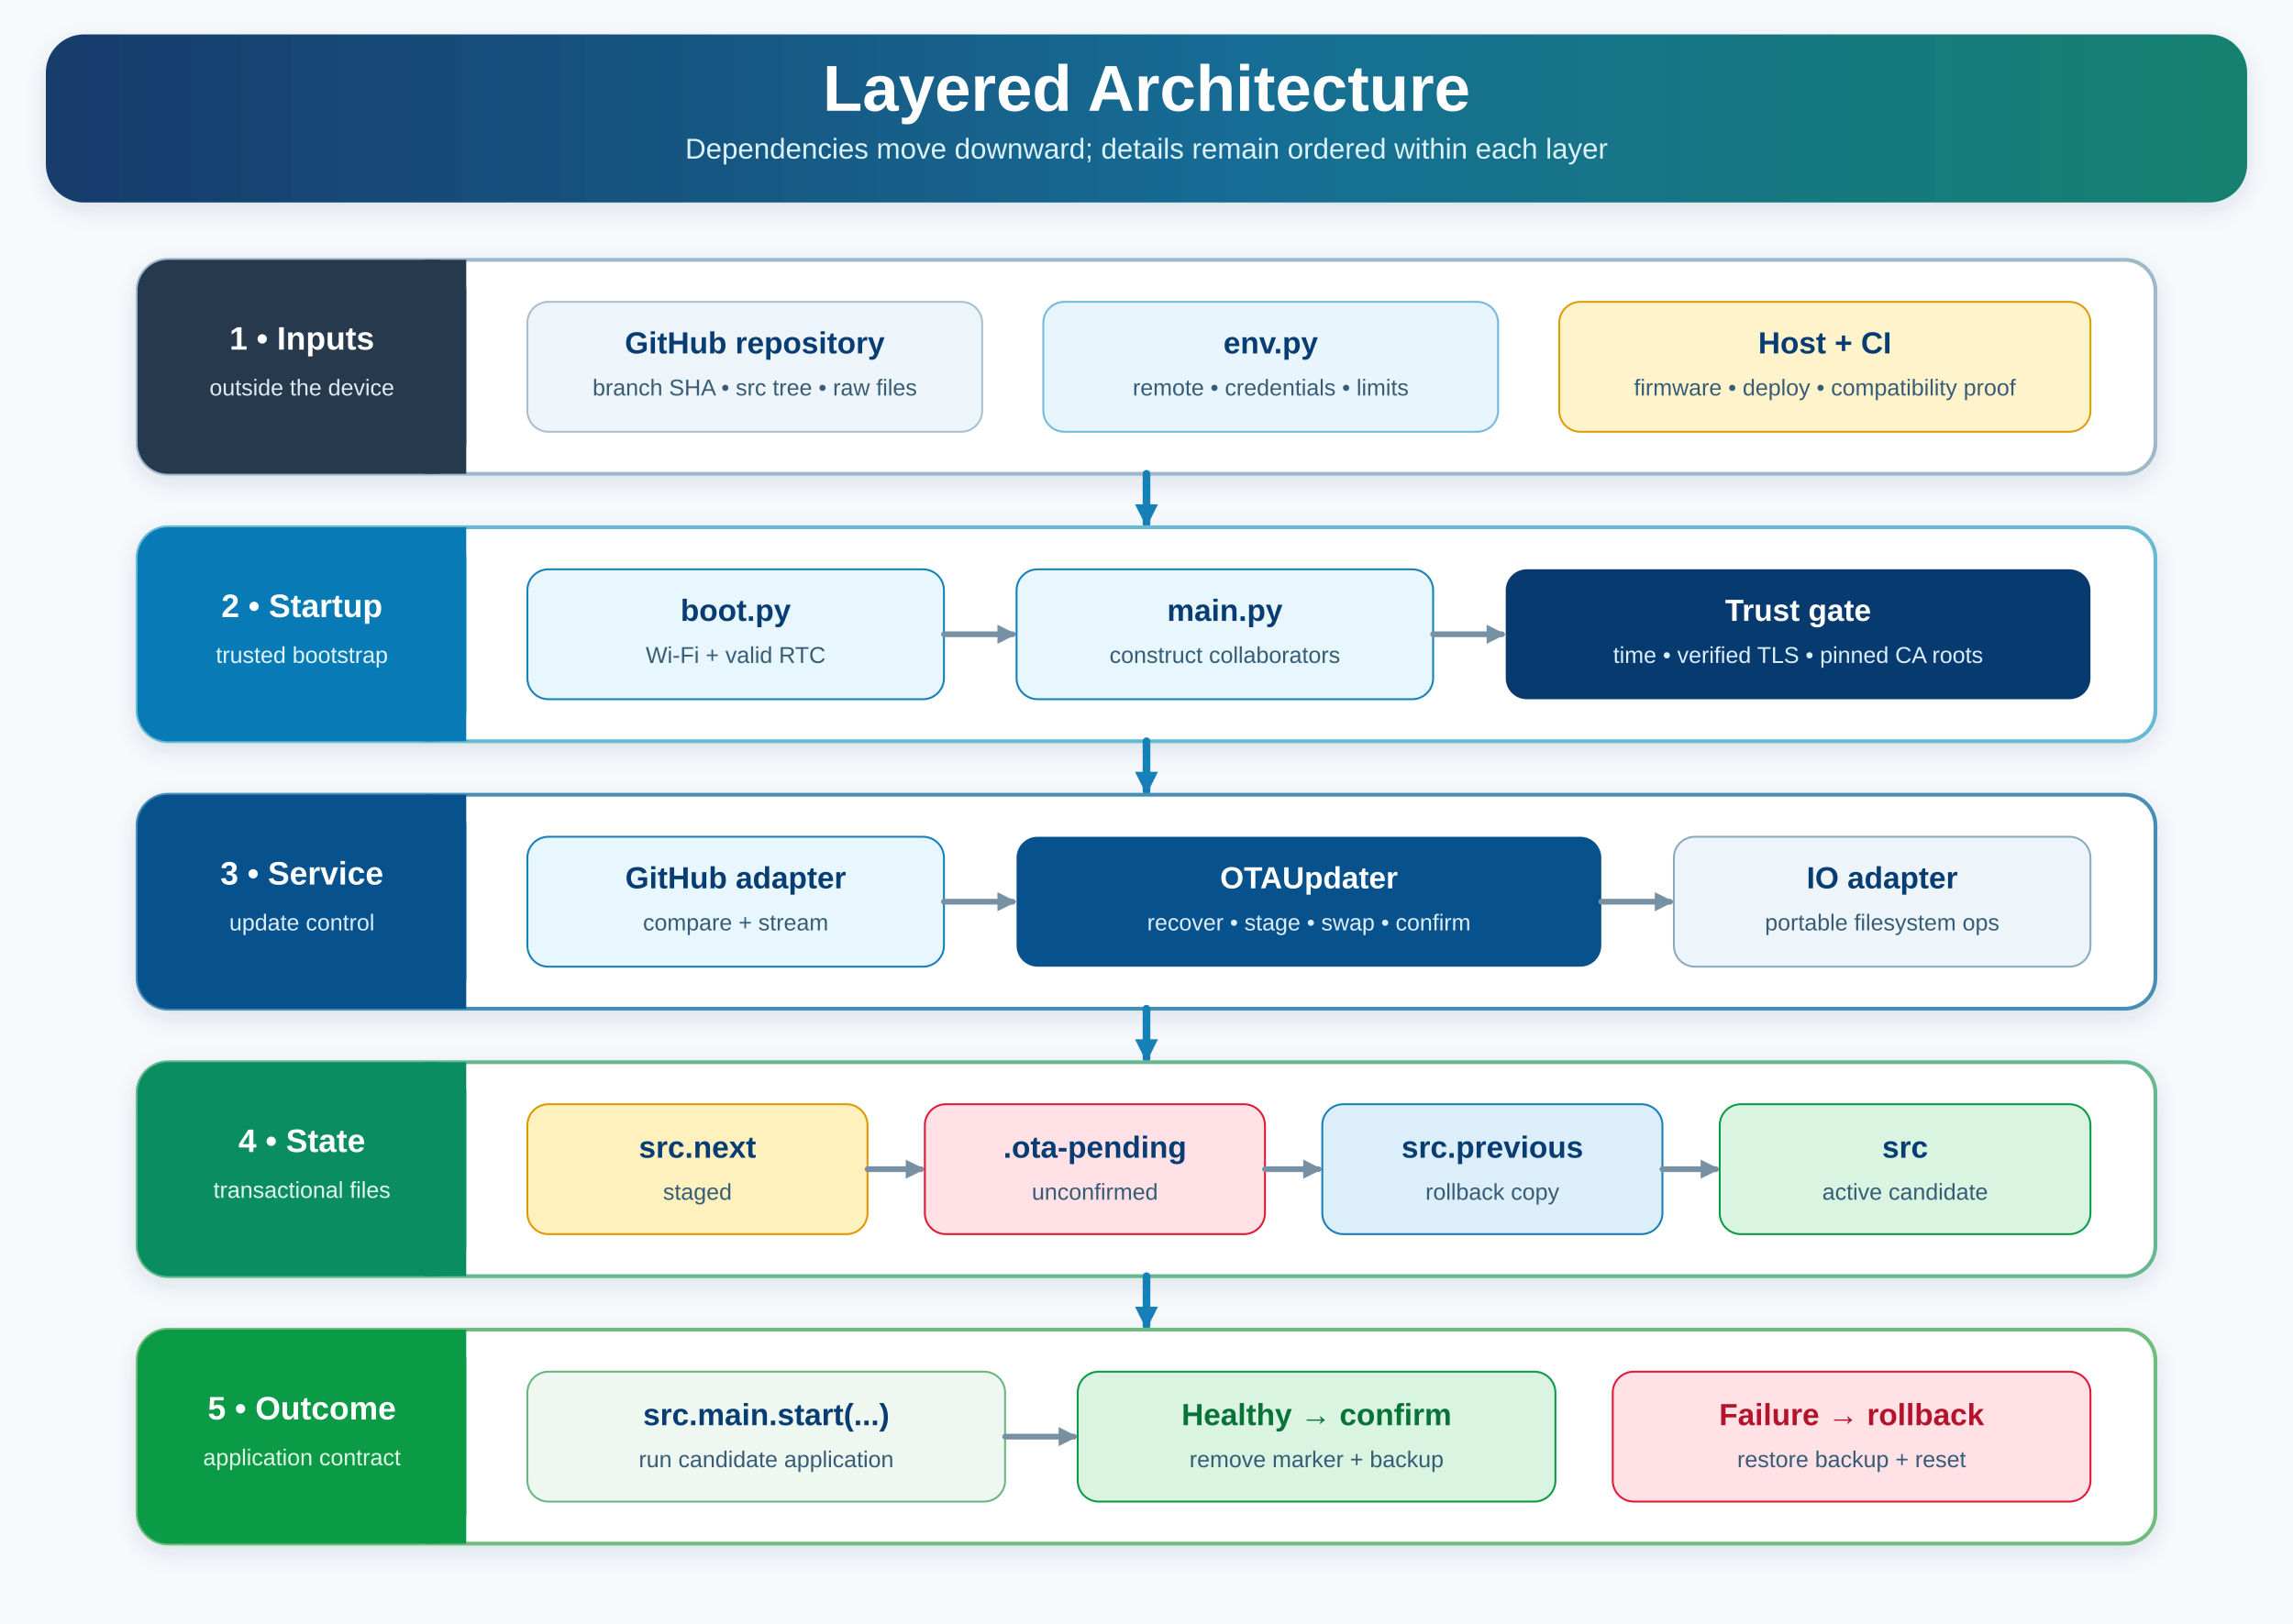
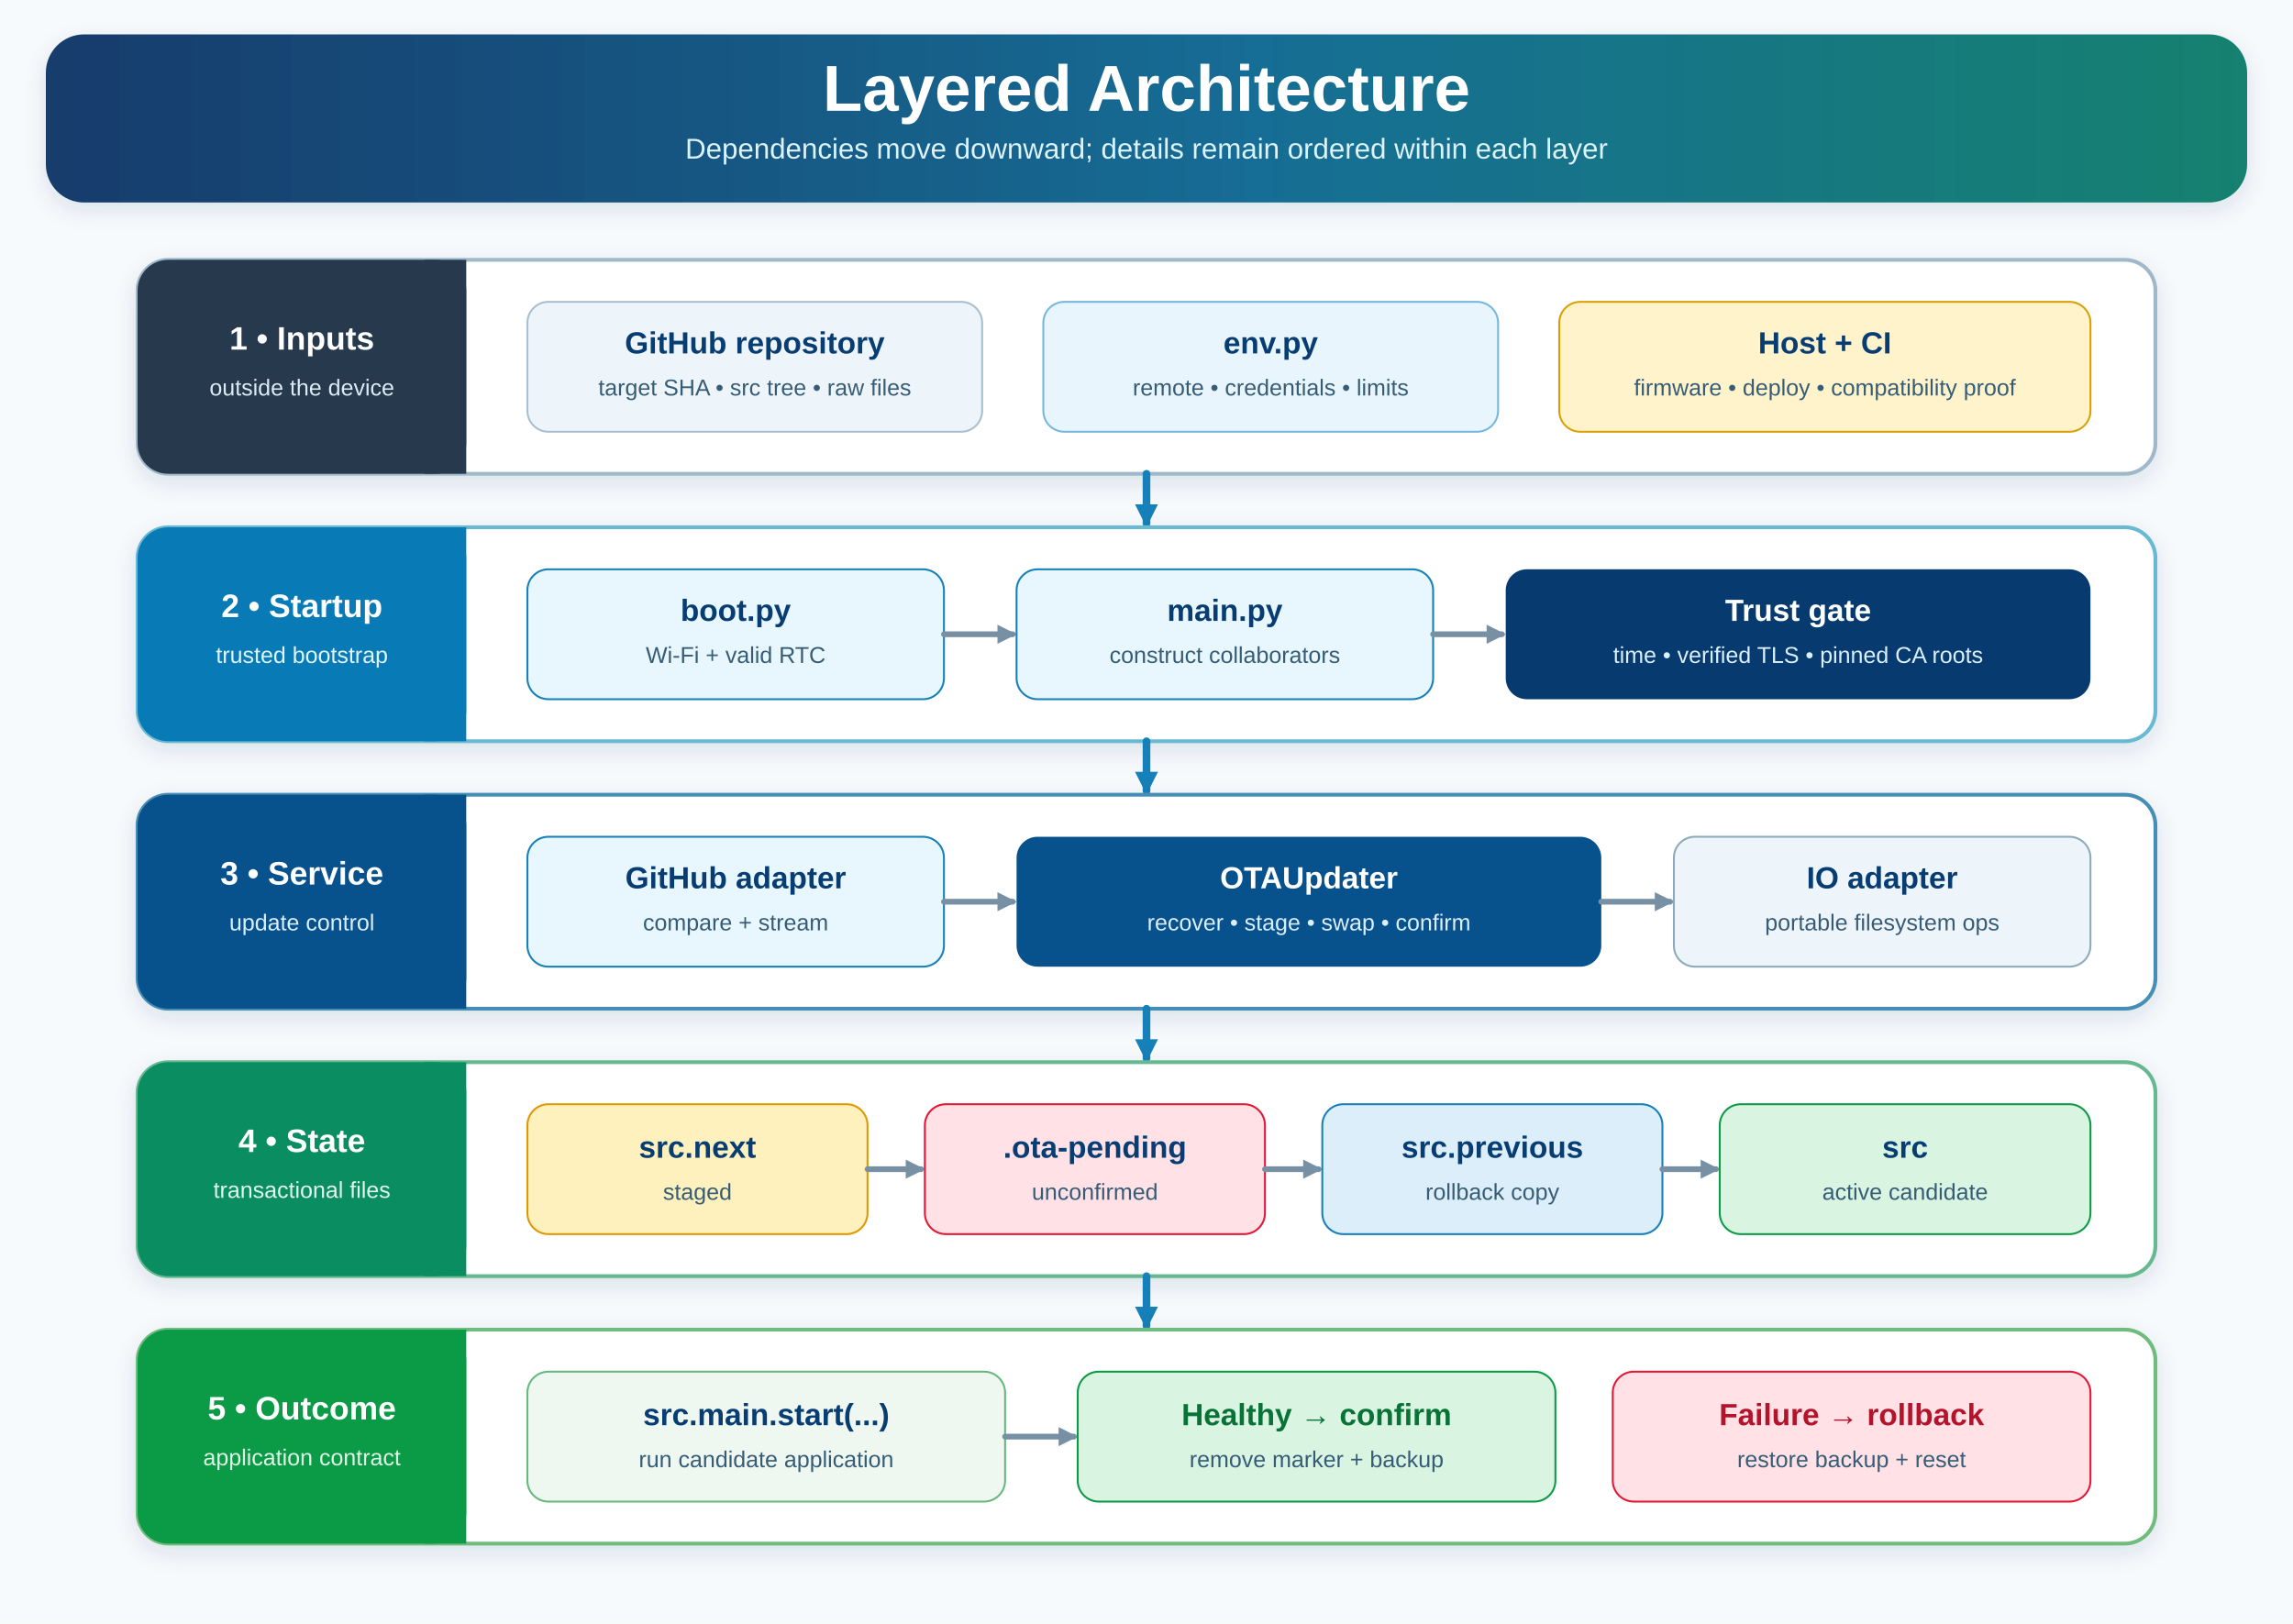
<svg xmlns="http://www.w3.org/2000/svg" width="1200" height="850" viewBox="0 0 1200 850" role="img" aria-labelledby="title desc">
  <defs>
    <linearGradient id="head" x1="0" y1="0" x2="1" y2="0">
      <stop stop-color="#153b6b" />
      <stop offset=".55" stop-color="#126d95" />
      <stop offset="1" stop-color="#16816f" />
    </linearGradient>
    <filter id="shadow" x="-20%" y="-20%" width="140%" height="150%">
      <feDropShadow dx="0" dy="4" stdDeviation="6" flood-color="#183d58" flood-opacity=".12" />
    </filter>
    <marker id="down" markerWidth="12" markerHeight="12" refX="10" refY="6" orient="auto" markerUnits="userSpaceOnUse">
      <path d="M0 0L12 6L0 12Z" fill="#1680b8" />
    </marker>
    <marker id="right" markerWidth="10" markerHeight="10" refX="8" refY="5" orient="auto" markerUnits="userSpaceOnUse">
      <path d="M0 0L10 5L0 10Z" fill="#7890a3" />
    </marker>
    <style>
      text{font-family:Arial,Helvetica,sans-serif}.title{fill:#fff;font-size:34px;font-weight:700}.subtitle{fill:#dcf3fb;font-size:15px}.layer-title{fill:#fff;font-size:17px;font-weight:700}.card-title{fill:#083d73;font-size:16px;font-weight:700}.body{fill:#365c76;font-size:12px}.small{fill:#5d7689;font-size:11px}.down{fill:none;stroke:#1680b8;stroke-width:4;stroke-linecap:round;marker-end:url(#down)}.right{fill:none;stroke:#7890a3;stroke-width:3;stroke-linecap:round;marker-end:url(#right)}
    </style>
  </defs>
  <rect width="1200" height="850" fill="#f7fafc" />
  <rect x="24" y="18" width="1152" height="88" rx="20" fill="url(#head)" filter="url(#shadow)" />
  <text class="title" x="600" y="58" text-anchor="middle">Layered Architecture</text>
  <text class="subtitle" x="600" y="83" text-anchor="middle">Dependencies move downward; details remain ordered within each layer</text>
  <rect x="72" y="136" width="1056" height="112" rx="16" fill="#fff" stroke="#9fb8ca" stroke-width="2" filter="url(#shadow)" />
  <rect x="72" y="136" width="172" height="112" rx="16" fill="#26394d" />
  <rect x="222" y="136" width="22" height="112" fill="#26394d" />
  <text class="layer-title" x="158" y="183" text-anchor="middle">1 • Inputs</text>
  <text x="158" y="207" text-anchor="middle" fill="#dcebf5" font-size="12">outside the device</text>
  <rect x="276" y="158" width="238" height="68" rx="11" fill="#eef5fa" stroke="#a8bfd0" />
  <text class="card-title" x="395" y="185" text-anchor="middle">GitHub repository</text>
-   <text class="body" x="395" y="207" text-anchor="middle">branch SHA • src tree • raw files</text>
+   <text class="body" x="395" y="207" text-anchor="middle">target SHA • src tree • raw files</text>
  <rect x="546" y="158" width="238" height="68" rx="11" fill="#e8f5fc" stroke="#74b8dc" />
  <text class="card-title" x="665" y="185" text-anchor="middle">env.py</text>
  <text class="body" x="665" y="207" text-anchor="middle">remote • credentials • limits</text>
  <rect x="816" y="158" width="278" height="68" rx="11" fill="#fff3cc" stroke="#dba000" />
  <text class="card-title" x="955" y="185" text-anchor="middle">Host + CI</text>
  <text class="body" x="955" y="207" text-anchor="middle">firmware • deploy • compatibility proof</text>
  <path class="down" d="M600 248V274" />
  <rect x="72" y="276" width="1056" height="112" rx="16" fill="#fff" stroke="#68b9d4" stroke-width="2" filter="url(#shadow)" />
  <rect x="72" y="276" width="172" height="112" rx="16" fill="#087bb6" />
  <rect x="222" y="276" width="22" height="112" fill="#087bb6" />
  <text class="layer-title" x="158" y="323" text-anchor="middle">2 • Startup</text>
  <text x="158" y="347" text-anchor="middle" fill="#e1f5ff" font-size="12">trusted bootstrap</text>
  <rect x="276" y="298" width="218" height="68" rx="11" fill="#e8f6fd" stroke="#1680b8" />
  <text class="card-title" x="385" y="325" text-anchor="middle">boot.py</text>
  <text class="body" x="385" y="347" text-anchor="middle">Wi-Fi + valid RTC</text>
  <path class="right" d="M494 332H530" />
  <rect x="532" y="298" width="218" height="68" rx="11" fill="#e8f6fd" stroke="#1680b8" />
  <text class="card-title" x="641" y="325" text-anchor="middle">main.py</text>
  <text class="body" x="641" y="347" text-anchor="middle">construct collaborators</text>
  <path class="right" d="M750 332H786" />
  <rect x="788" y="298" width="306" height="68" rx="11" fill="#073b70" />
  <text x="941" y="325" text-anchor="middle" fill="#fff" font-size="16" font-weight="700">Trust gate</text>
  <text x="941" y="347" text-anchor="middle" fill="#dcefff" font-size="12">time • verified TLS • pinned CA roots</text>
  <path class="down" d="M600 388V414" />
  <rect x="72" y="416" width="1056" height="112" rx="16" fill="#fff" stroke="#478eb6" stroke-width="2" filter="url(#shadow)" />
  <rect x="72" y="416" width="172" height="112" rx="16" fill="#07518c" />
  <rect x="222" y="416" width="22" height="112" fill="#07518c" />
  <text class="layer-title" x="158" y="463" text-anchor="middle">3 • Service</text>
  <text x="158" y="487" text-anchor="middle" fill="#dcefff" font-size="12">update control</text>
  <rect x="276" y="438" width="218" height="68" rx="11" fill="#e8f6fd" stroke="#1680b8" />
  <text class="card-title" x="385" y="465" text-anchor="middle">GitHub adapter</text>
  <text class="body" x="385" y="487" text-anchor="middle">compare + stream</text>
  <path class="right" d="M494 472H530" />
  <rect x="532" y="438" width="306" height="68" rx="11" fill="#07518c" />
  <text x="685" y="465" text-anchor="middle" fill="#fff" font-size="16" font-weight="700">OTAUpdater</text>
  <text x="685" y="487" text-anchor="middle" fill="#dcefff" font-size="12">recover • stage • swap • confirm</text>
  <path class="right" d="M838 472H874" />
  <rect x="876" y="438" width="218" height="68" rx="11" fill="#eef5fa" stroke="#8daabb" />
  <text class="card-title" x="985" y="465" text-anchor="middle">IO adapter</text>
  <text class="body" x="985" y="487" text-anchor="middle">portable filesystem ops</text>
  <path class="down" d="M600 528V554" />
  <rect x="72" y="556" width="1056" height="112" rx="16" fill="#fff" stroke="#66b891" stroke-width="2" filter="url(#shadow)" />
  <rect x="72" y="556" width="172" height="112" rx="16" fill="#0a8d60" />
  <rect x="222" y="556" width="22" height="112" fill="#0a8d60" />
  <text class="layer-title" x="158" y="603" text-anchor="middle">4 • State</text>
  <text x="158" y="627" text-anchor="middle" fill="#e0f8ed" font-size="12">transactional files</text>
  <rect x="276" y="578" width="178" height="68" rx="11" fill="#fff1be" stroke="#df9800" />
  <text class="card-title" x="365" y="606" text-anchor="middle">src.next</text>
  <text class="body" x="365" y="628" text-anchor="middle">staged</text>
  <path class="right" d="M454 612H482" />
  <rect x="484" y="578" width="178" height="68" rx="11" fill="#ffe1e6" stroke="#e31837" />
  <text class="card-title" x="573" y="606" text-anchor="middle">.ota-pending</text>
  <text class="body" x="573" y="628" text-anchor="middle">unconfirmed</text>
  <path class="right" d="M662 612H690" />
  <rect x="692" y="578" width="178" height="68" rx="11" fill="#dceefa" stroke="#1680b8" />
  <text class="card-title" x="781" y="606" text-anchor="middle">src.previous</text>
  <text class="body" x="781" y="628" text-anchor="middle">rollback copy</text>
  <path class="right" d="M870 612H898" />
  <rect x="900" y="578" width="194" height="68" rx="11" fill="#d9f4e1" stroke="#0b9a45" />
  <text class="card-title" x="997" y="606" text-anchor="middle">src</text>
  <text class="body" x="997" y="628" text-anchor="middle">active candidate</text>
  <path class="down" d="M600 668V694" />
  <rect x="72" y="696" width="1056" height="112" rx="16" fill="#fff" stroke="#70bc7e" stroke-width="2" filter="url(#shadow)" />
  <rect x="72" y="696" width="172" height="112" rx="16" fill="#0b9a45" />
  <rect x="222" y="696" width="22" height="112" fill="#0b9a45" />
  <text class="layer-title" x="158" y="743" text-anchor="middle">5 • Outcome</text>
  <text x="158" y="767" text-anchor="middle" fill="#e0f8e8" font-size="12">application contract</text>
  <rect x="276" y="718" width="250" height="68" rx="11" fill="#eef8f1" stroke="#68b77f" />
  <text class="card-title" x="401" y="746" text-anchor="middle">src.main.start(...)</text>
  <text class="body" x="401" y="768" text-anchor="middle">run candidate application</text>
  <path class="right" d="M526 752H562" />
  <rect x="564" y="718" width="250" height="68" rx="11" fill="#d9f4e1" stroke="#0b9a45" />
  <text x="689" y="746" text-anchor="middle" fill="#087237" font-size="16" font-weight="700">Healthy → confirm</text>
  <text class="body" x="689" y="768" text-anchor="middle">remove marker + backup</text>
  <rect x="844" y="718" width="250" height="68" rx="11" fill="#ffe1e6" stroke="#e31837" />
  <text x="969" y="746" text-anchor="middle" fill="#b3132b" font-size="16" font-weight="700">Failure → rollback</text>
  <text class="body" x="969" y="768" text-anchor="middle">restore backup + reset</text>
</svg>
